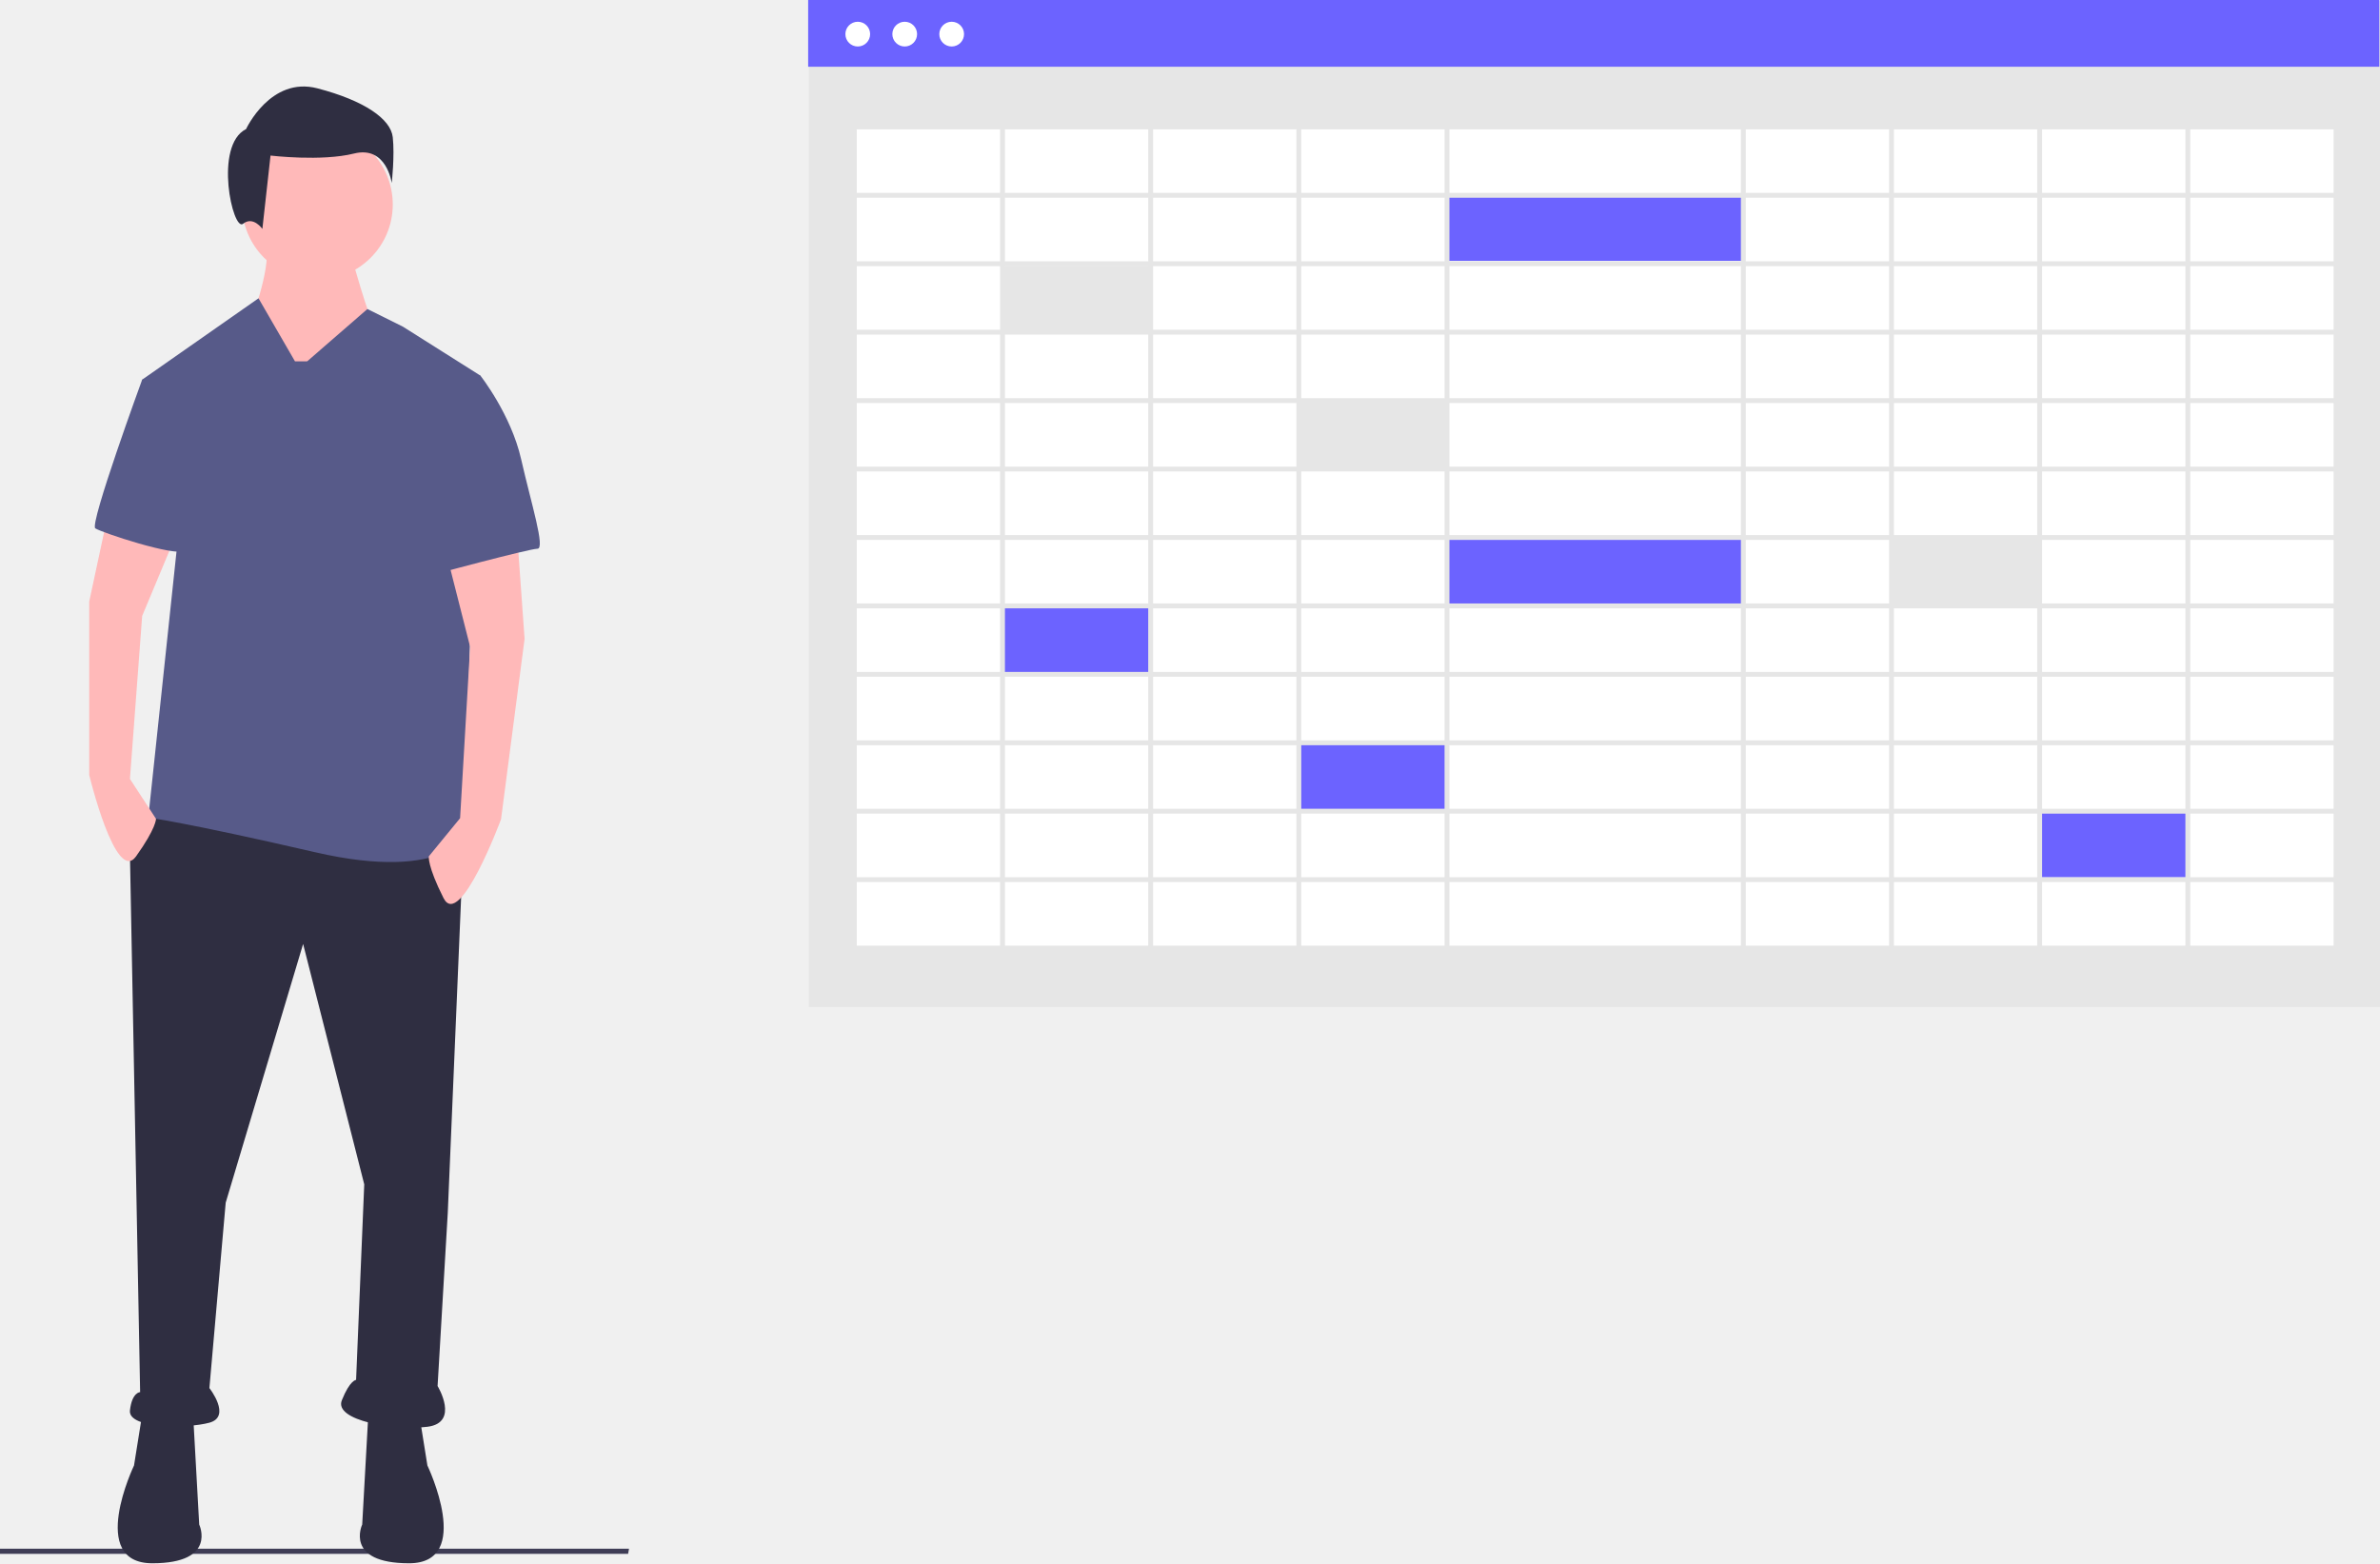
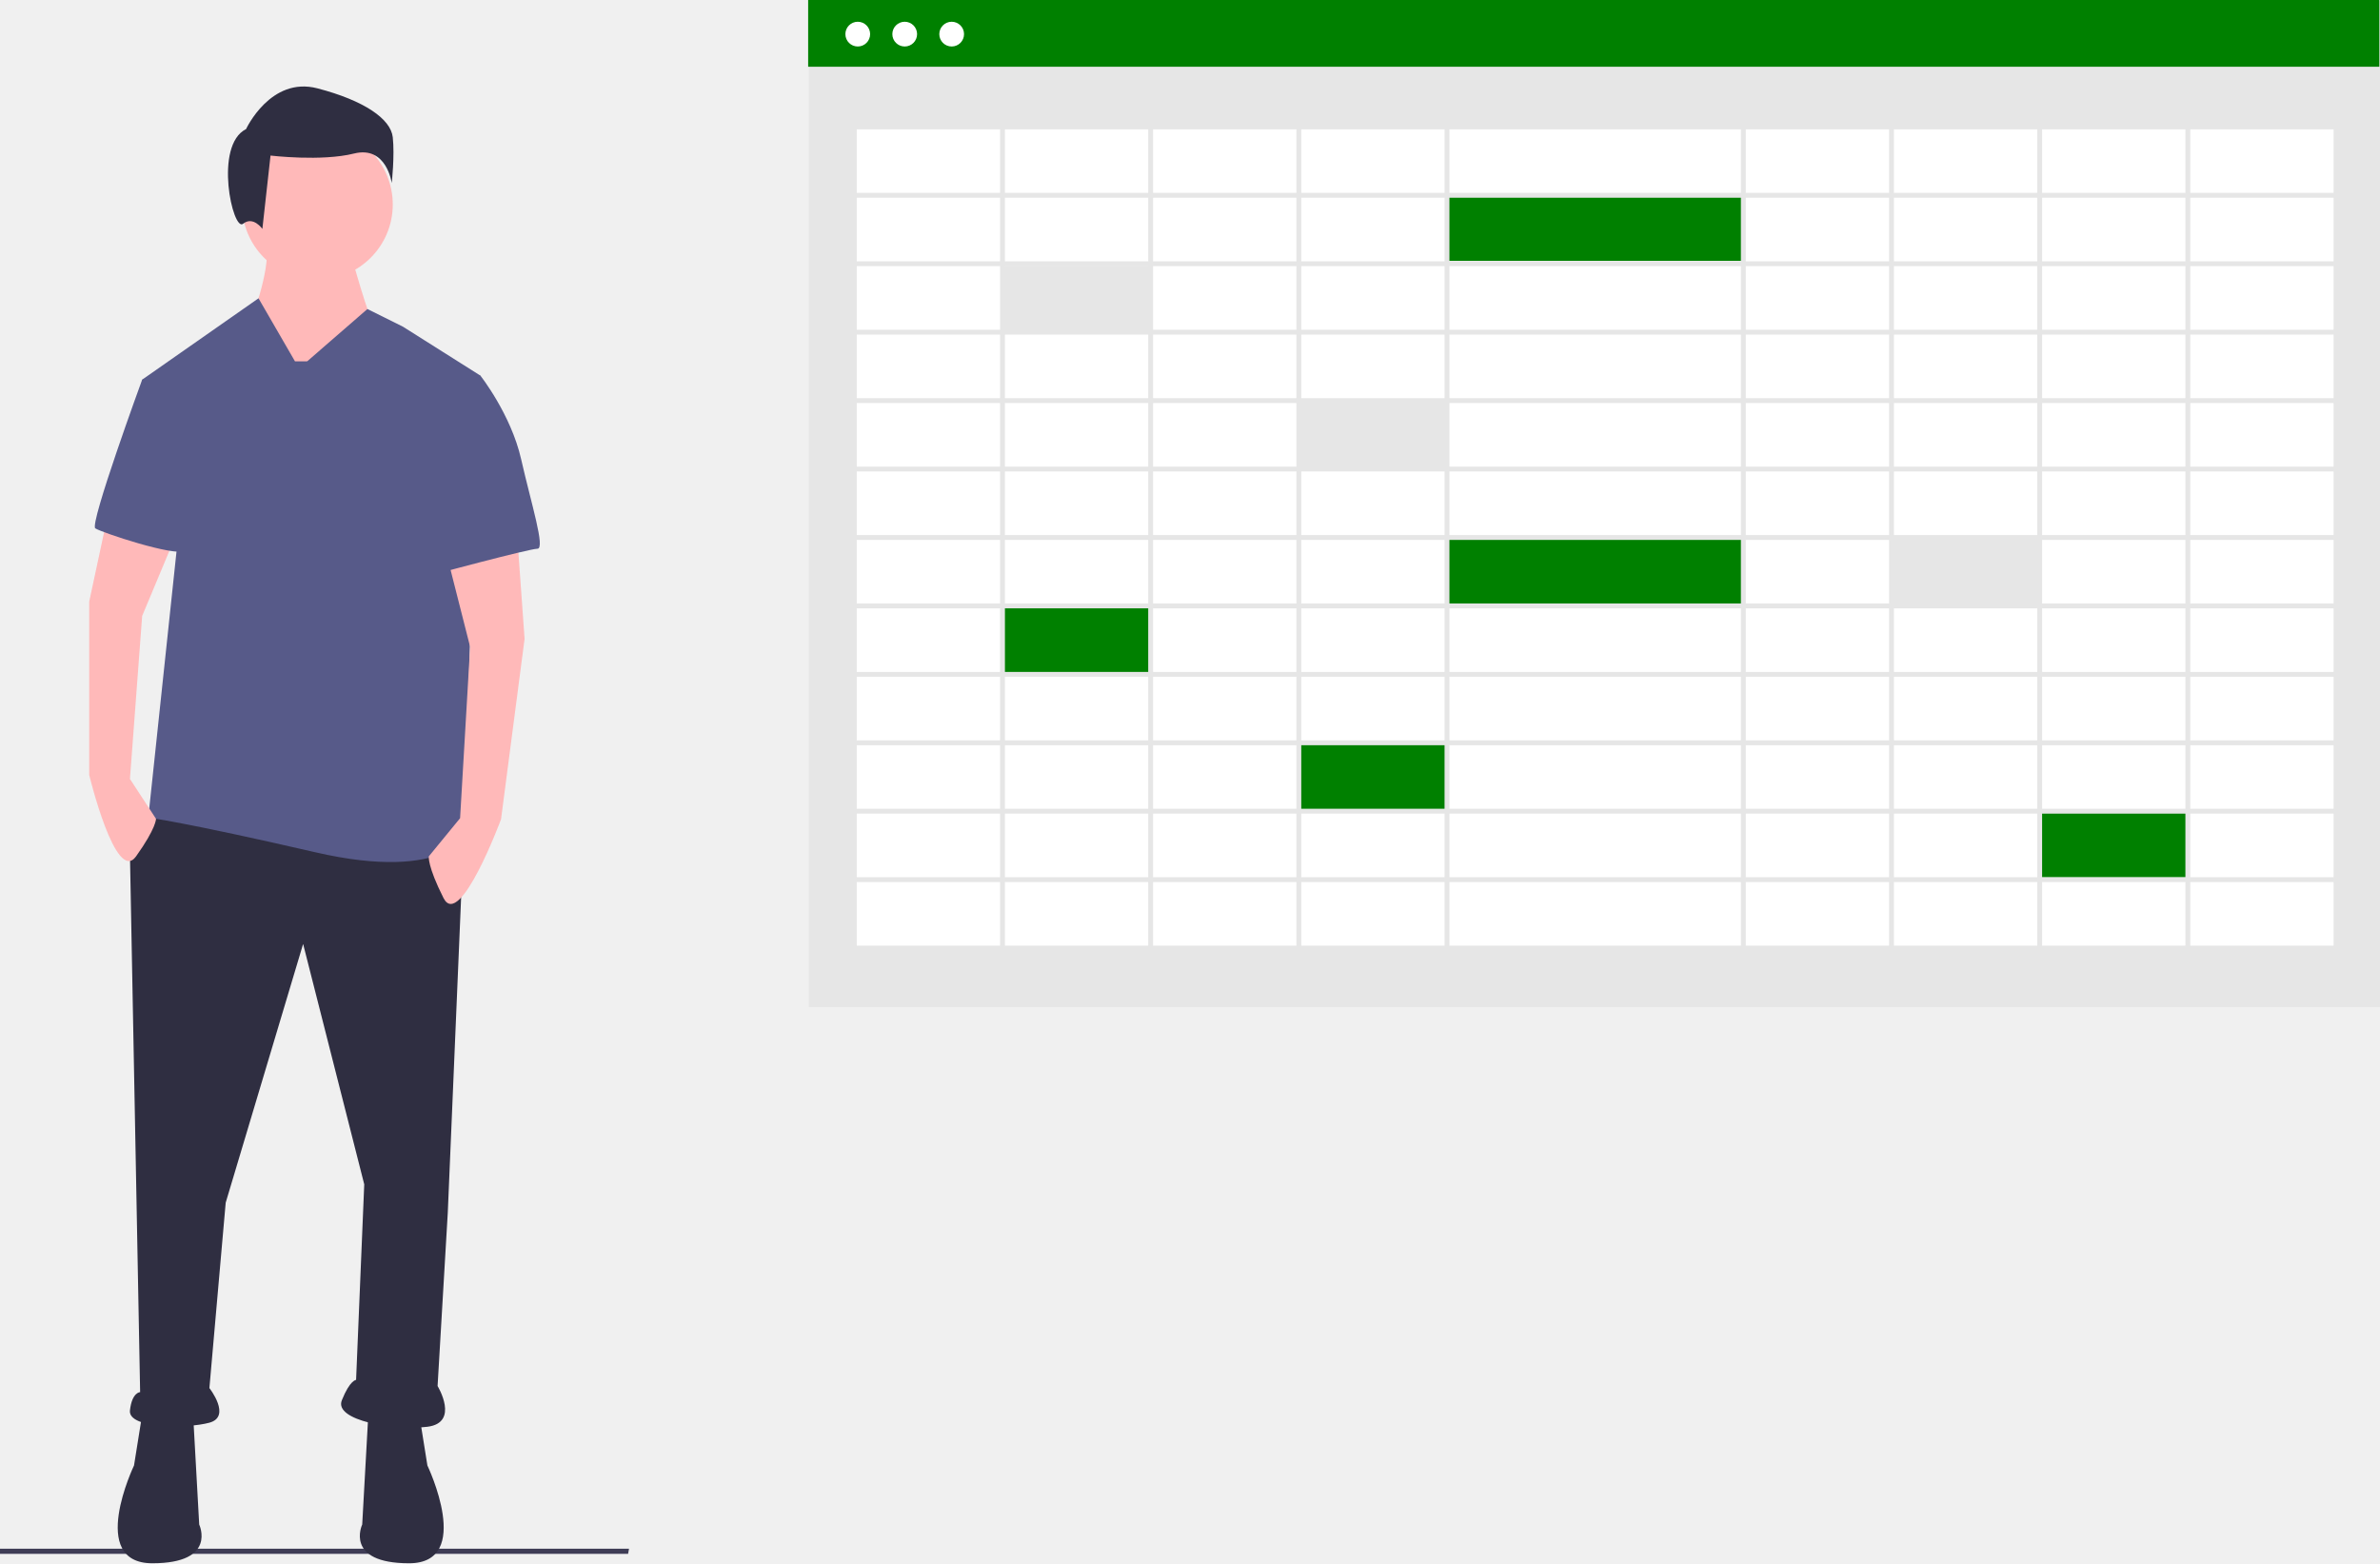
<svg xmlns="http://www.w3.org/2000/svg" id="a120a2c5-c99d-4e41-8f76-3ae6a97ef94f" data-name="Layer 1" viewBox="0 0 976.622 641.533">
  <path fill="#e6e6e6" d="M331.897.365h644.725v412.91H331.897z" />
  <path fill="#fff" d="M350.333 52.155h607.853v336.693H350.333z" />
-   <path fill="#6c63ff" d="M331.622 0h644.725v27.39H331.622z" />
+   <path fill="green" d="M331.622 0h644.725v27.39H331.622z" />
  <circle cx="351.976" cy="14.003" r="5.077" fill="#fff" />
  <circle cx="371.246" cy="14.003" r="5.077" fill="#fff" />
  <circle cx="390.515" cy="14.003" r="5.077" fill="#fff" />
  <path fill="#e6e6e6" d="M410.569 109.068h61v27h-61z" />
  <path fill="#e6e6e6" d="M532.569 165.068h61v27h-61z" />
-   <path fill="#6c63ff" d="M410.569 249.068h61v27h-61z" />
-   <path fill="#6c63ff" d="M532.569 305.068h61v27h-61z" />
-   <path fill="#6c63ff" d="M836.569 333.068h61v27h-61z" />
+   <path fill="green" d="M410.569 249.068h61v27h-61z" />
+   <path fill="green" d="M532.569 305.068h61v27h-61z" />
+   <path fill="green" d="M836.569 333.068h61v27h-61z" />
  <path fill="#e6e6e6" d="M775.569 221.068h61v27h-61z" />
-   <path fill="#6c63ff" d="M593.569 221.068h122v27h-122z" />
-   <path fill="#6c63ff" d="M593.569 80.068h122v27h-122z" />
+   <path fill="green" d="M593.569 221.068h122v27h-122z" />
+   <path fill="green" d="M593.569 80.068h122v27h-122z" />
  <path fill="#e6e6e6" d="M461.258 180.301v339h610v-339zm608 28.084h-58.8V182.3h58.8zm-362.8 196.583v-26.083h119.6v26.083zm119.6 2v26.083h-119.6v-26.083zm0-112.333v26.083h-119.6v-26.083zm-119.6-2V266.55h119.6v26.084zm0 56.166v-26.083h119.6V348.8zm119.6 2v26.084h-119.6V350.8zm-121.6-30.083h-58.8v-26.083h58.8zm0 2V348.8h-58.8v-26.083zm0 28.083v26.084h-58.8V350.8zm0 28.084v26.083h-58.8v-26.083zm123.6 0h58.8v26.083h-58.8zm0-2V350.8h58.8v26.084zm0-28.084v-26.083h58.8V348.8zm0-28.083v-26.083h58.8v26.083zm0-28.083V266.55h58.8v26.084zm0-28.084v-26.083h58.8v26.083zm-2 0h-119.6v-26.083h119.6zm-121.6 0h-58.8v-26.083h58.8zm0 2v26.084h-58.8V266.55zm-60.8 26.084h-58.8V266.55h58.8zm0 2v26.083h-58.8v-26.083zm0 28.083V348.8h-58.8v-26.083zm0 28.083v26.084h-58.8V350.8zm0 28.084v26.083h-58.8v-26.083zm0 28.083v26.083h-58.8v-26.083zm2 0h58.8v26.083h-58.8zm58.8 28.083v26.083h-58.8v-26.083zm2 0h119.6v26.083h-119.6zm121.6 0h58.8v26.083h-58.8zm0-2v-26.083h58.8v26.083zm60.8-26.083h58.8v26.083h-58.8zm0-2v-26.083h58.8v26.083zm0-28.083V350.8h58.8v26.084zm0-28.084v-26.083h58.8V348.8zm0-28.083v-26.083h58.8v26.083zm0-28.083V266.55h58.8v26.084zm0-28.084v-26.083h58.8v26.083zm0-28.083v-26.083h58.8v26.083zm-2 0h-58.8v-26.083h58.8zm-60.8 0h-119.6v-26.083h119.6zm-121.6 0h-58.8v-26.083h58.8zm-60.8 0h-58.8v-26.083h58.8zm0 2v26.083h-58.8v-26.083zm-60.8 26.083h-58.8v-26.083h58.8zm0 2v26.084h-58.8V266.55zm0 28.084v26.083h-58.8v-26.083zm0 28.083V348.8h-58.8v-26.083zm0 28.083v26.084h-58.8V350.8zm0 28.084v26.083h-58.8v-26.083zm0 28.083v26.083h-58.8v-26.083zm0 28.083v26.083h-58.8v-26.083zm2 0h58.8v26.083h-58.8zm58.8 28.083v26.084h-58.8v-26.084zm2 0h58.8v26.084h-58.8zm60.8 0h119.6v26.084h-119.6zm121.6 0h58.8v26.084h-58.8zm60.8 0h58.8v26.084h-58.8zm0-2v-26.083h58.8v26.083zm60.8-26.083h58.8v26.083h-58.8zm0-2v-26.083h58.8v26.083zm0-28.083v-26.083h58.8v26.083zm0-28.083V350.8h58.8v26.084zm0-28.084v-26.083h58.8V348.8zm0-28.083v-26.083h58.8v26.083zm0-28.083V266.55h58.8v26.084zm0-28.084v-26.083h58.8v26.083zm0-28.083v-26.083h58.8v26.083zm0-28.083V182.3h58.8v26.084zm-2 0h-58.8V182.3h58.8zm-60.8 0h-58.8V182.3h58.8zm-60.8 0h-119.6V182.3h119.6zm-121.6 0h-58.8V182.3h58.8zm-60.8 0h-58.8V182.3h58.8zm-60.8 0h-58.8V182.3h58.8zm0 2v26.083h-58.8v-26.083zm-60.8 26.083h-58.8v-26.083h58.8zm0 2v26.083h-58.8v-26.083zm0 28.083v26.084h-58.8V266.55zm0 28.084v26.083h-58.8v-26.083zm0 28.083V348.8h-58.8v-26.083zm0 28.083v26.084h-58.8V350.8zm0 28.084v26.083h-58.8v-26.083zm0 28.083v26.083h-58.8v-26.083zm0 28.083v26.083h-58.8v-26.083zm0 28.083v26.084h-58.8v-26.084zm2 0h58.8v26.084h-58.8zm58.8 28.084v26.083h-58.8v-26.083zm2 0h58.8v26.083h-58.8zm60.8 0h58.8v26.083h-58.8zm60.8 0h119.6v26.083h-119.6zm121.6 0h58.8v26.083h-58.8zm60.8 0h58.8v26.083h-58.8zm60.8 0h58.8v26.083h-58.8zm0-2v-26.084h58.8v26.084zm60.8-26.084h58.8v26.084h-58.8zm0-2v-26.083h58.8v26.083zm0-28.083v-26.083h58.8v26.083zm0-28.083v-26.083h58.8v26.083zm0-28.083V350.8h58.8v26.084zm0-28.084v-26.083h58.8V348.8zm0-28.083v-26.083h58.8v26.083zm0-28.083V266.55h58.8v26.084zm0-28.084v-26.083h58.8v26.083zm0-28.083v-26.083h58.8v26.083zm-488.4-54.167v26.084h-58.8V182.3zm-58.8 308.917h58.8v26.083h-58.8zm547.2 26.083v-26.083h58.8v26.083z" transform="translate(-111.689 -129.234)" />
  <path fill="#3f3d56" d="M257.738 637.661H0v-2.106h258.12l-.382 2.106z" />
  <path fill="#2f2e41" d="M302.12 468.961L295.43 626.97l-4.18 71.062s9.196 15.049-4.18 16.72-38.457-2.507-35.113-10.868 5.852-8.36 5.852-8.36l3.344-80.258-25.08-98.651-31.77 106.175-6.688 76.078s9.197 11.705 0 14.213-33.44 2.508-32.605-5.017 4.18-7.524 4.18-7.524l-4.18-220.71 12.54-19.23z" transform="translate(-111.689 -129.234)" />
  <path fill="#2f2e41" d="M283.727 709.737l3.344 20.9s19.228 40.13-7.524 40.13-19.229-15.885-19.229-15.885l2.508-45.145z" transform="translate(-111.689 -129.234)" />
  <path fill="#2f2e41" d="M170.027 709.737l-3.344 20.9s-19.228 40.13 7.525 40.13 19.228-15.885 19.228-15.885l-2.508-45.145z" transform="translate(-111.689 -129.234)" />
  <path fill="#ffb9b9" d="M255.302 232.366s8.36 30.097 10.032 30.097-15.884 23.409-15.884 23.409l-25.917 14.212-9.196-38.457s8.36-20.9 6.688-31.77z" transform="translate(-111.689 -129.234)" />
  <circle cx="130.237" cy="83.904" r="30.933" fill="#ffb9b9" />
  <path fill="#575a89" d="M237.745 277.511l24.716-21.463 14.578 7.25 31.769 20.065s-8.36 180.582-4.18 187.27c0 0-9.197 20.9-63.538 8.36s-68.555-14.212-68.555-14.212l11.705-110.355-14.213-69.39 47.74-33.384 14.962 25.86z" transform="translate(-111.689 -129.234)" />
  <path fill="#ffb9b9" d="M155.815 341.05l-7.524 35.112v71.063s10.868 45.145 19.228 33.44 8.188-15.41 8.188-15.41l-10.696-16.358 5.016-66.882 13.329-31.905z" transform="translate(-111.689 -129.234)" />
  <path fill="#ffb9b9" d="M295.72 359.721l8.881 34.96-4.116 70.32-12.829 15.657s-.675 3.838 6.025 17.113 23.612-32.348 23.612-32.348l9.657-74.026-2.688-37.551z" transform="translate(-111.689 -129.234)" />
  <path fill="#2f2e41" d="M212.665 182.204s10.032-21.736 29.26-16.72 30.098 12.54 30.934 20.064-.418 18.811-.418 18.811-2.09-15.466-15.467-12.122-34.277.836-34.277.836l-3.344 30.097s-3.762-5.434-7.942-2.09-12.123-32.187 1.254-38.876z" transform="translate(-111.689 -129.234)" />
  <path fill="#575a89" d="M189.256 283.364l-19.229 1.672s-21.736 59.357-19.228 61.03 32.605 11.704 36.785 9.196 1.672-71.898 1.672-71.898z" transform="translate(-111.689 -129.234)" />
  <path fill="#575a89" d="M302.12 285.036l6.688-1.673s12.54 15.885 16.72 34.277 10.032 36.786 6.688 36.786-43.794 10.875-43.794 10.875z" transform="translate(-111.689 -129.234)" />
</svg>
